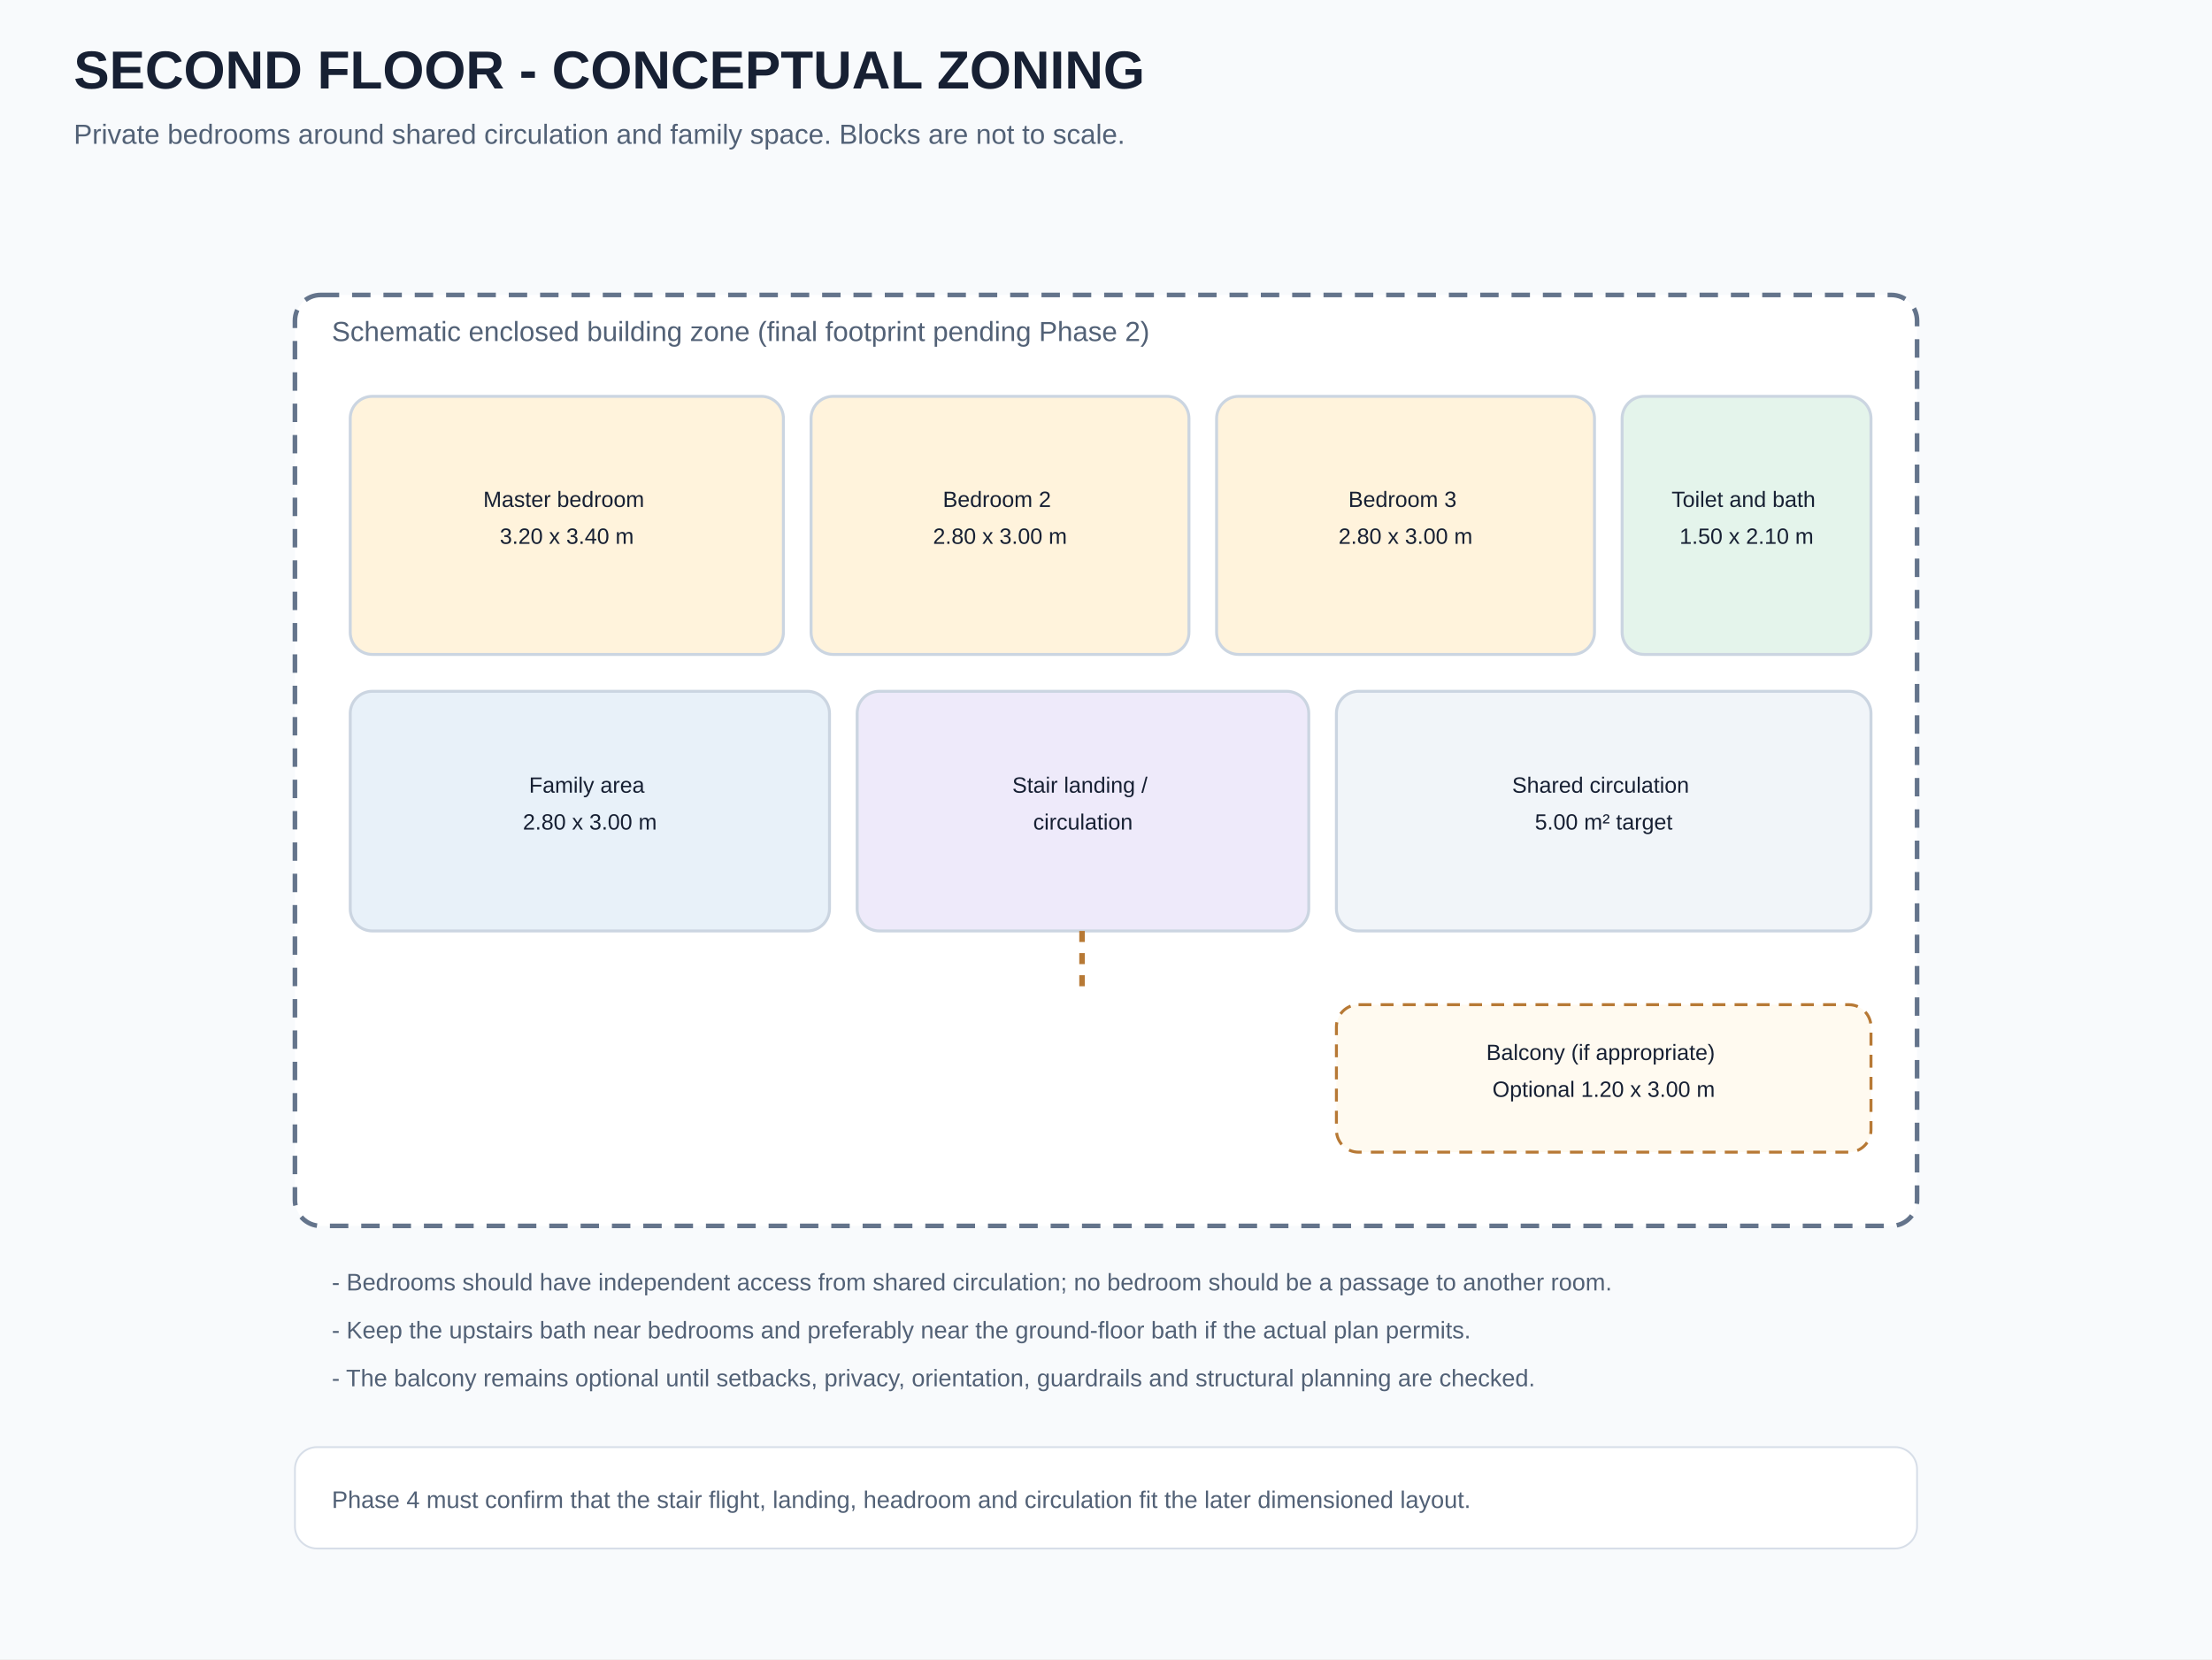
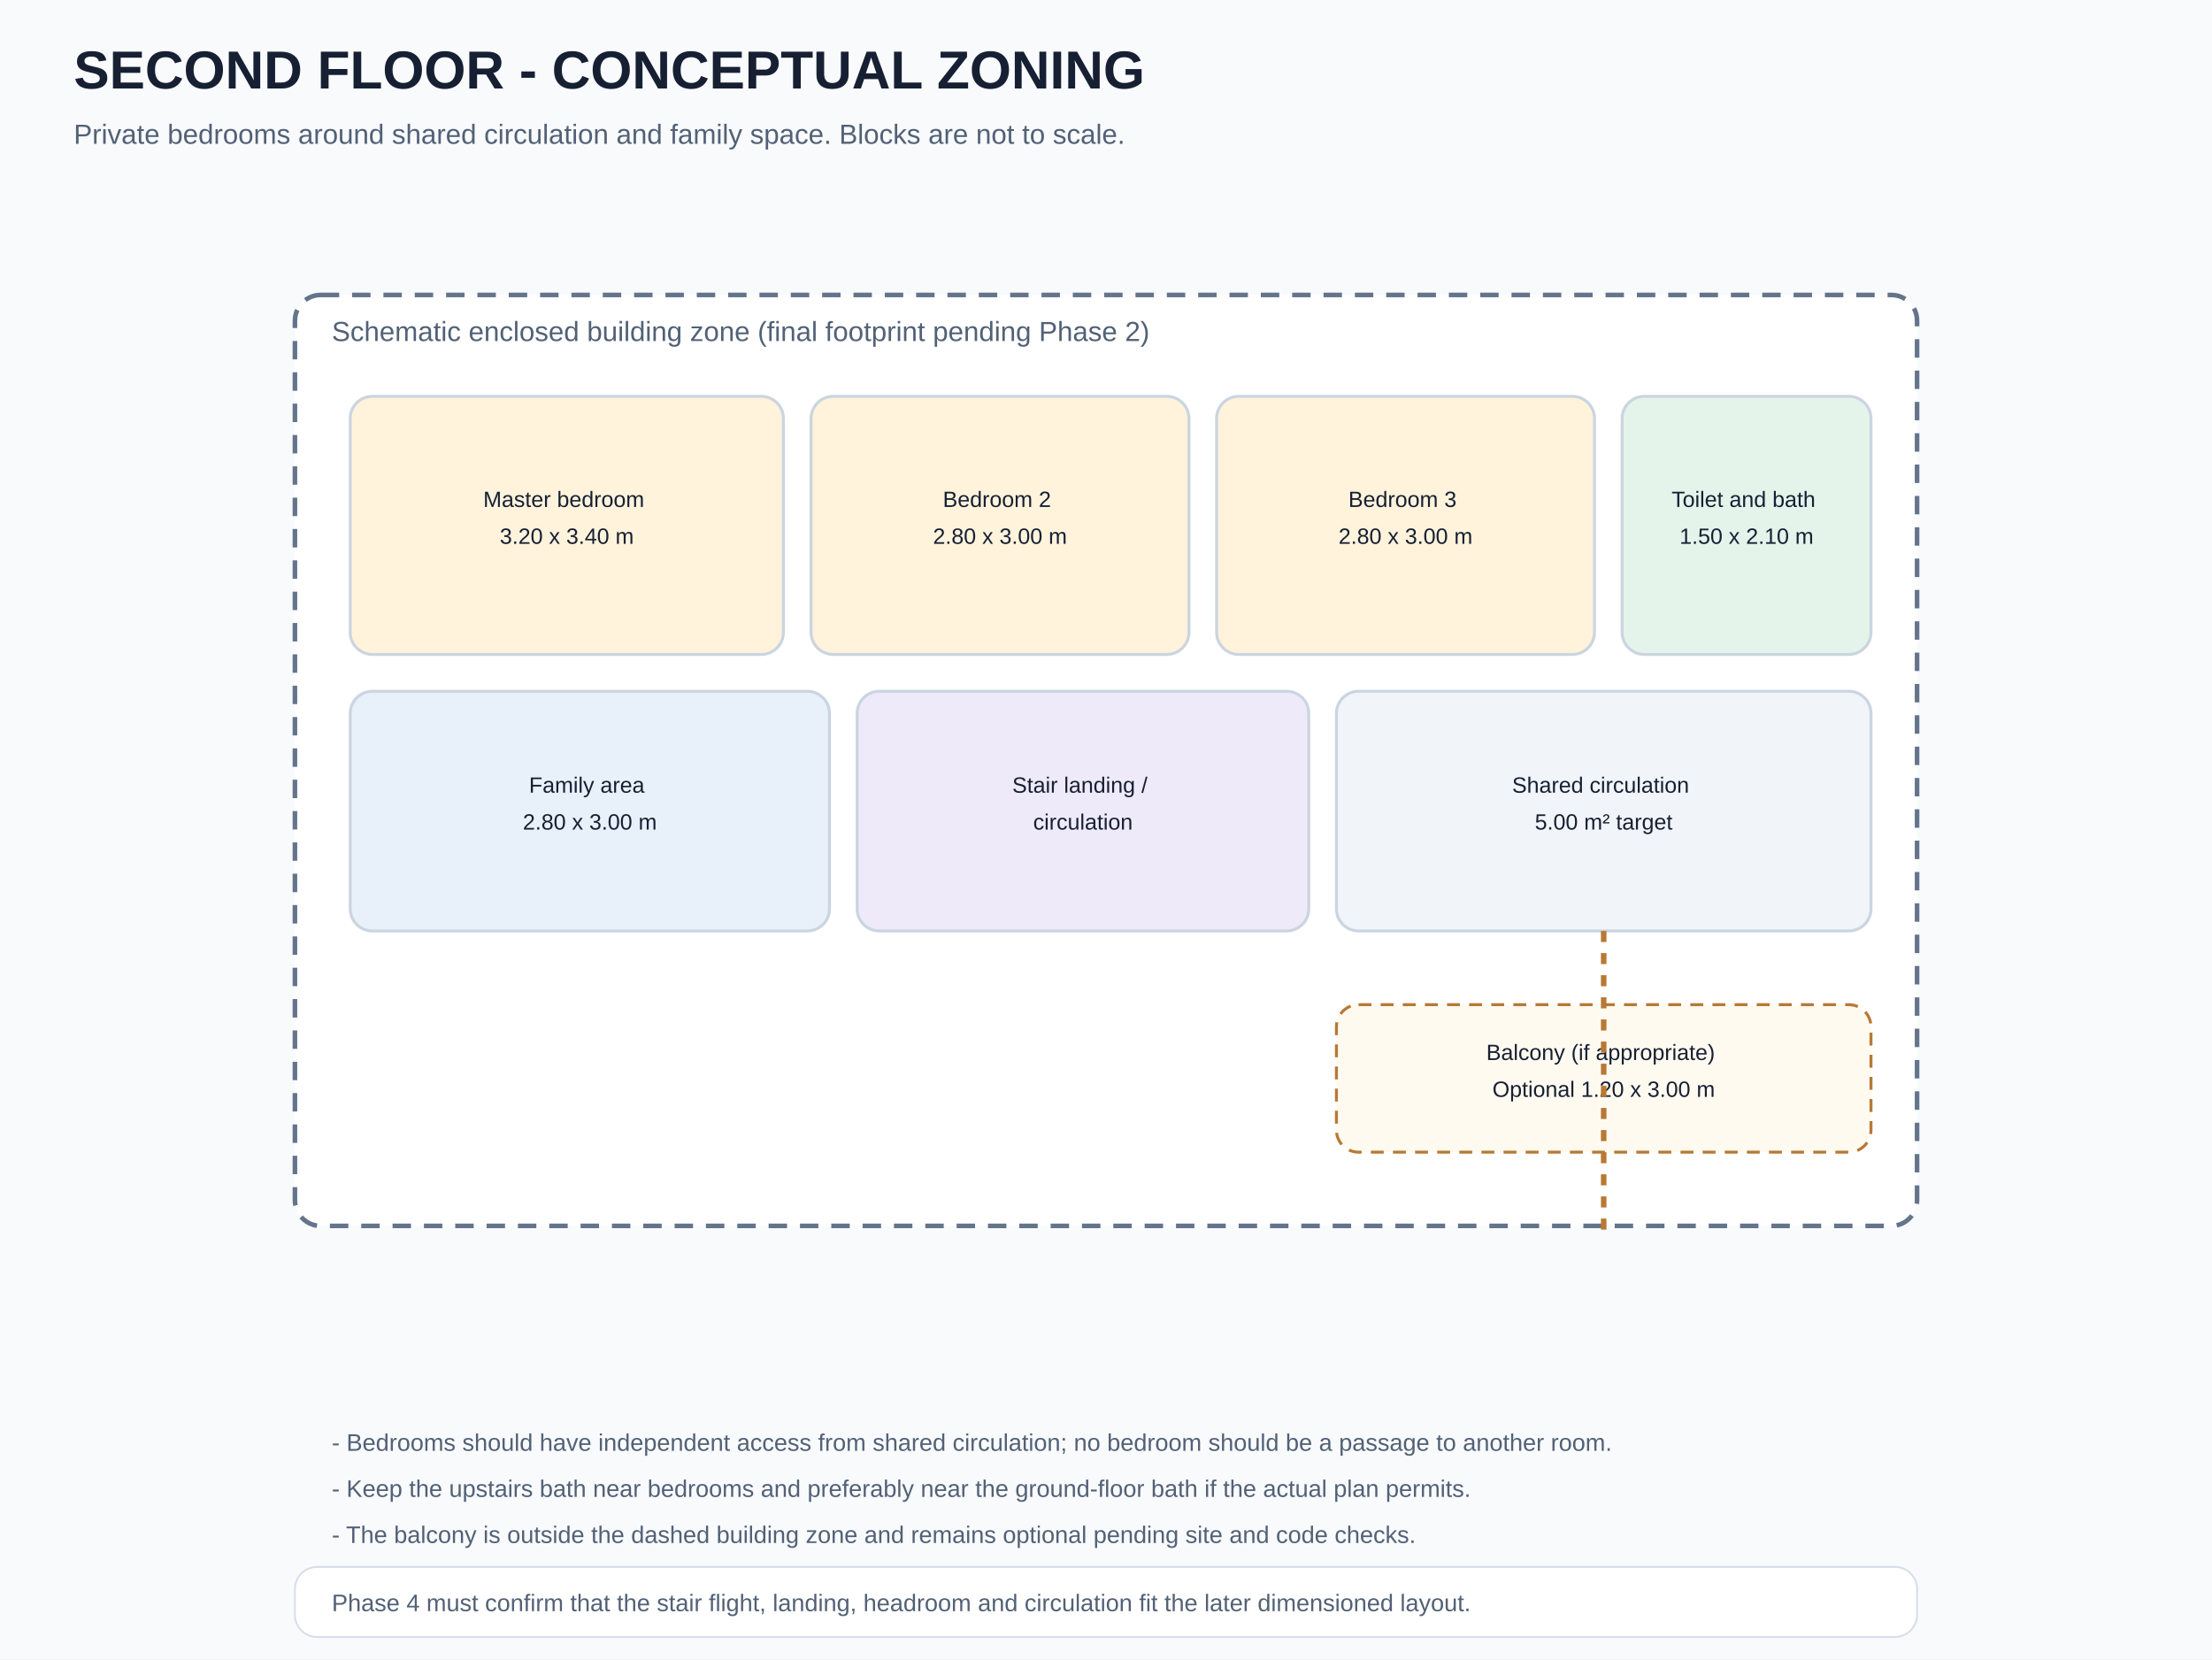
<svg xmlns="http://www.w3.org/2000/svg" width="1200" height="900" viewBox="0 0 1200 900" role="img" aria-labelledby="title description">
  <style>
    text{font-family:Arial,Helvetica,sans-serif;fill:#172033}
    .title{font-size:29px;font-weight:700}
    .sub{font-size:15px;fill:#526176}
    .zone-title{font-size:14px;font-weight:700}
    .zone-size{font-size:12px;fill:#526176}
    .note{font-size:13px;fill:#526176}
  </style>
  <rect width="1200" height="900" fill="#f8fafc" />
  <text class="title" x="40" y="48">SECOND FLOOR - CONCEPTUAL ZONING</text>
  <text class="sub" x="40" y="78">Private bedrooms around shared circulation and family space. Blocks are not to scale.</text>
  <rect x="160" y="160" width="880" height="505" rx="14" fill="#ffffff" stroke="#64748b" stroke-width="2.5" stroke-dasharray="10 7" />
  <text class="sub" x="180" y="185">Schematic enclosed building zone (final footprint pending Phase 2)</text>
  <g>
    <rect x="190" y="215" width="235" height="140" rx="12" fill="#fff3dc" stroke="#cbd5e1" stroke-width="1.6" />
    <text class="node-label" x="307.5" y="275" text-anchor="middle">
      <tspan x="307.5" dy="0">Master bedroom</tspan>
      <tspan x="307.5" dy="20">3.20 x 3.40 m</tspan>
    </text>
  </g>
  <g>
    <rect x="440" y="215" width="205" height="140" rx="12" fill="#fff3dc" stroke="#cbd5e1" stroke-width="1.6" />
    <text class="node-label" x="542.5" y="275" text-anchor="middle">
      <tspan x="542.5" dy="0">Bedroom 2</tspan>
      <tspan x="542.5" dy="20">2.80 x 3.00 m</tspan>
    </text>
  </g>
  <g>
    <rect x="660" y="215" width="205" height="140" rx="12" fill="#fff3dc" stroke="#cbd5e1" stroke-width="1.6" />
    <text class="node-label" x="762.5" y="275" text-anchor="middle">
      <tspan x="762.5" dy="0">Bedroom 3</tspan>
      <tspan x="762.5" dy="20">2.80 x 3.00 m</tspan>
    </text>
  </g>
  <g>
    <rect x="880" y="215" width="135" height="140" rx="12" fill="#e4f4eb" stroke="#cbd5e1" stroke-width="1.6" />
    <text class="node-label" x="947.5" y="275" text-anchor="middle">
      <tspan x="947.5" dy="0">Toilet and bath</tspan>
      <tspan x="947.5" dy="20">1.50 x 2.10 m</tspan>
    </text>
  </g>
  <g>
    <rect x="190" y="375" width="260" height="130" rx="12" fill="#e8f1f9" stroke="#cbd5e1" stroke-width="1.6" />
    <text class="node-label" x="320" y="430" text-anchor="middle">
      <tspan x="320" dy="0">Family area</tspan>
      <tspan x="320" dy="20">2.80 x 3.00 m</tspan>
    </text>
  </g>
  <g>
    <rect x="465" y="375" width="245" height="130" rx="12" fill="#eeeafa" stroke="#cbd5e1" stroke-width="1.6" />
    <text class="node-label" x="587.5" y="430" text-anchor="middle">
      <tspan x="587.5" dy="0">Stair landing /</tspan>
      <tspan x="587.5" dy="20">circulation</tspan>
    </text>
  </g>
  <g>
    <rect x="725" y="375" width="290" height="130" rx="12" fill="#f1f5f9" stroke="#cbd5e1" stroke-width="1.6" />
    <text class="node-label" x="870" y="430" text-anchor="middle">
      <tspan x="870" dy="0">Shared circulation</tspan>
      <tspan x="870" dy="20">5.00 m² target</tspan>
    </text>
  </g>
  <g>
    <rect x="725" y="545" width="290" height="80" rx="12" fill="#fffaf0" stroke="#b77935" stroke-width="1.6" stroke-dasharray="7 5" />
    <text class="node-label" x="870" y="575" text-anchor="middle">
      <tspan x="870" dy="0">Balcony (if appropriate)</tspan>
      <tspan x="870" dy="20">Optional 1.20 x 3.00 m</tspan>
    </text>
  </g>
-   <line x1="587" y1="505" x2="587" y2="535" stroke="#b77935" stroke-width="3" stroke-dasharray="6 6" />
-   <text class="note" x="180" y="700">- Bedrooms should have independent access from shared circulation; no bedroom should be a passage to another room.</text>
-   <text class="note" x="180" y="726">- Keep the upstairs bath near bedrooms and preferably near the ground-floor bath if the actual plan permits.</text>
-   <text class="note" x="180" y="752">- The balcony remains optional until setbacks, privacy, orientation, guardrails and structural planning are checked.</text>
-   <rect x="160" y="785" width="880" height="55" rx="12" fill="#ffffff" stroke="#d7dee8" />
-   <text class="note" x="180" y="818">Phase 4 must confirm that the stair flight, landing, headroom and circulation fit the later dimensioned layout.</text>
+   <line x1="870" y1="505" x2="870" y2="670" stroke="#b77935" stroke-width="3" stroke-dasharray="6 6" />
+   <text class="note" x="180" y="787">- Bedrooms should have independent access from shared circulation; no bedroom should be a passage to another room.</text>
+   <text class="note" x="180" y="812">- Keep the upstairs bath near bedrooms and preferably near the ground-floor bath if the actual plan permits.</text>
+   <text class="note" x="180" y="837">- The balcony is outside the dashed building zone and remains optional pending site and code checks.</text>
+   <rect x="160" y="850" width="880" height="38" rx="12" fill="#ffffff" stroke="#d7dee8" />
+   <text class="note" x="180" y="874">Phase 4 must confirm that the stair flight, landing, headroom and circulation fit the later dimensioned layout.</text>
</svg>
